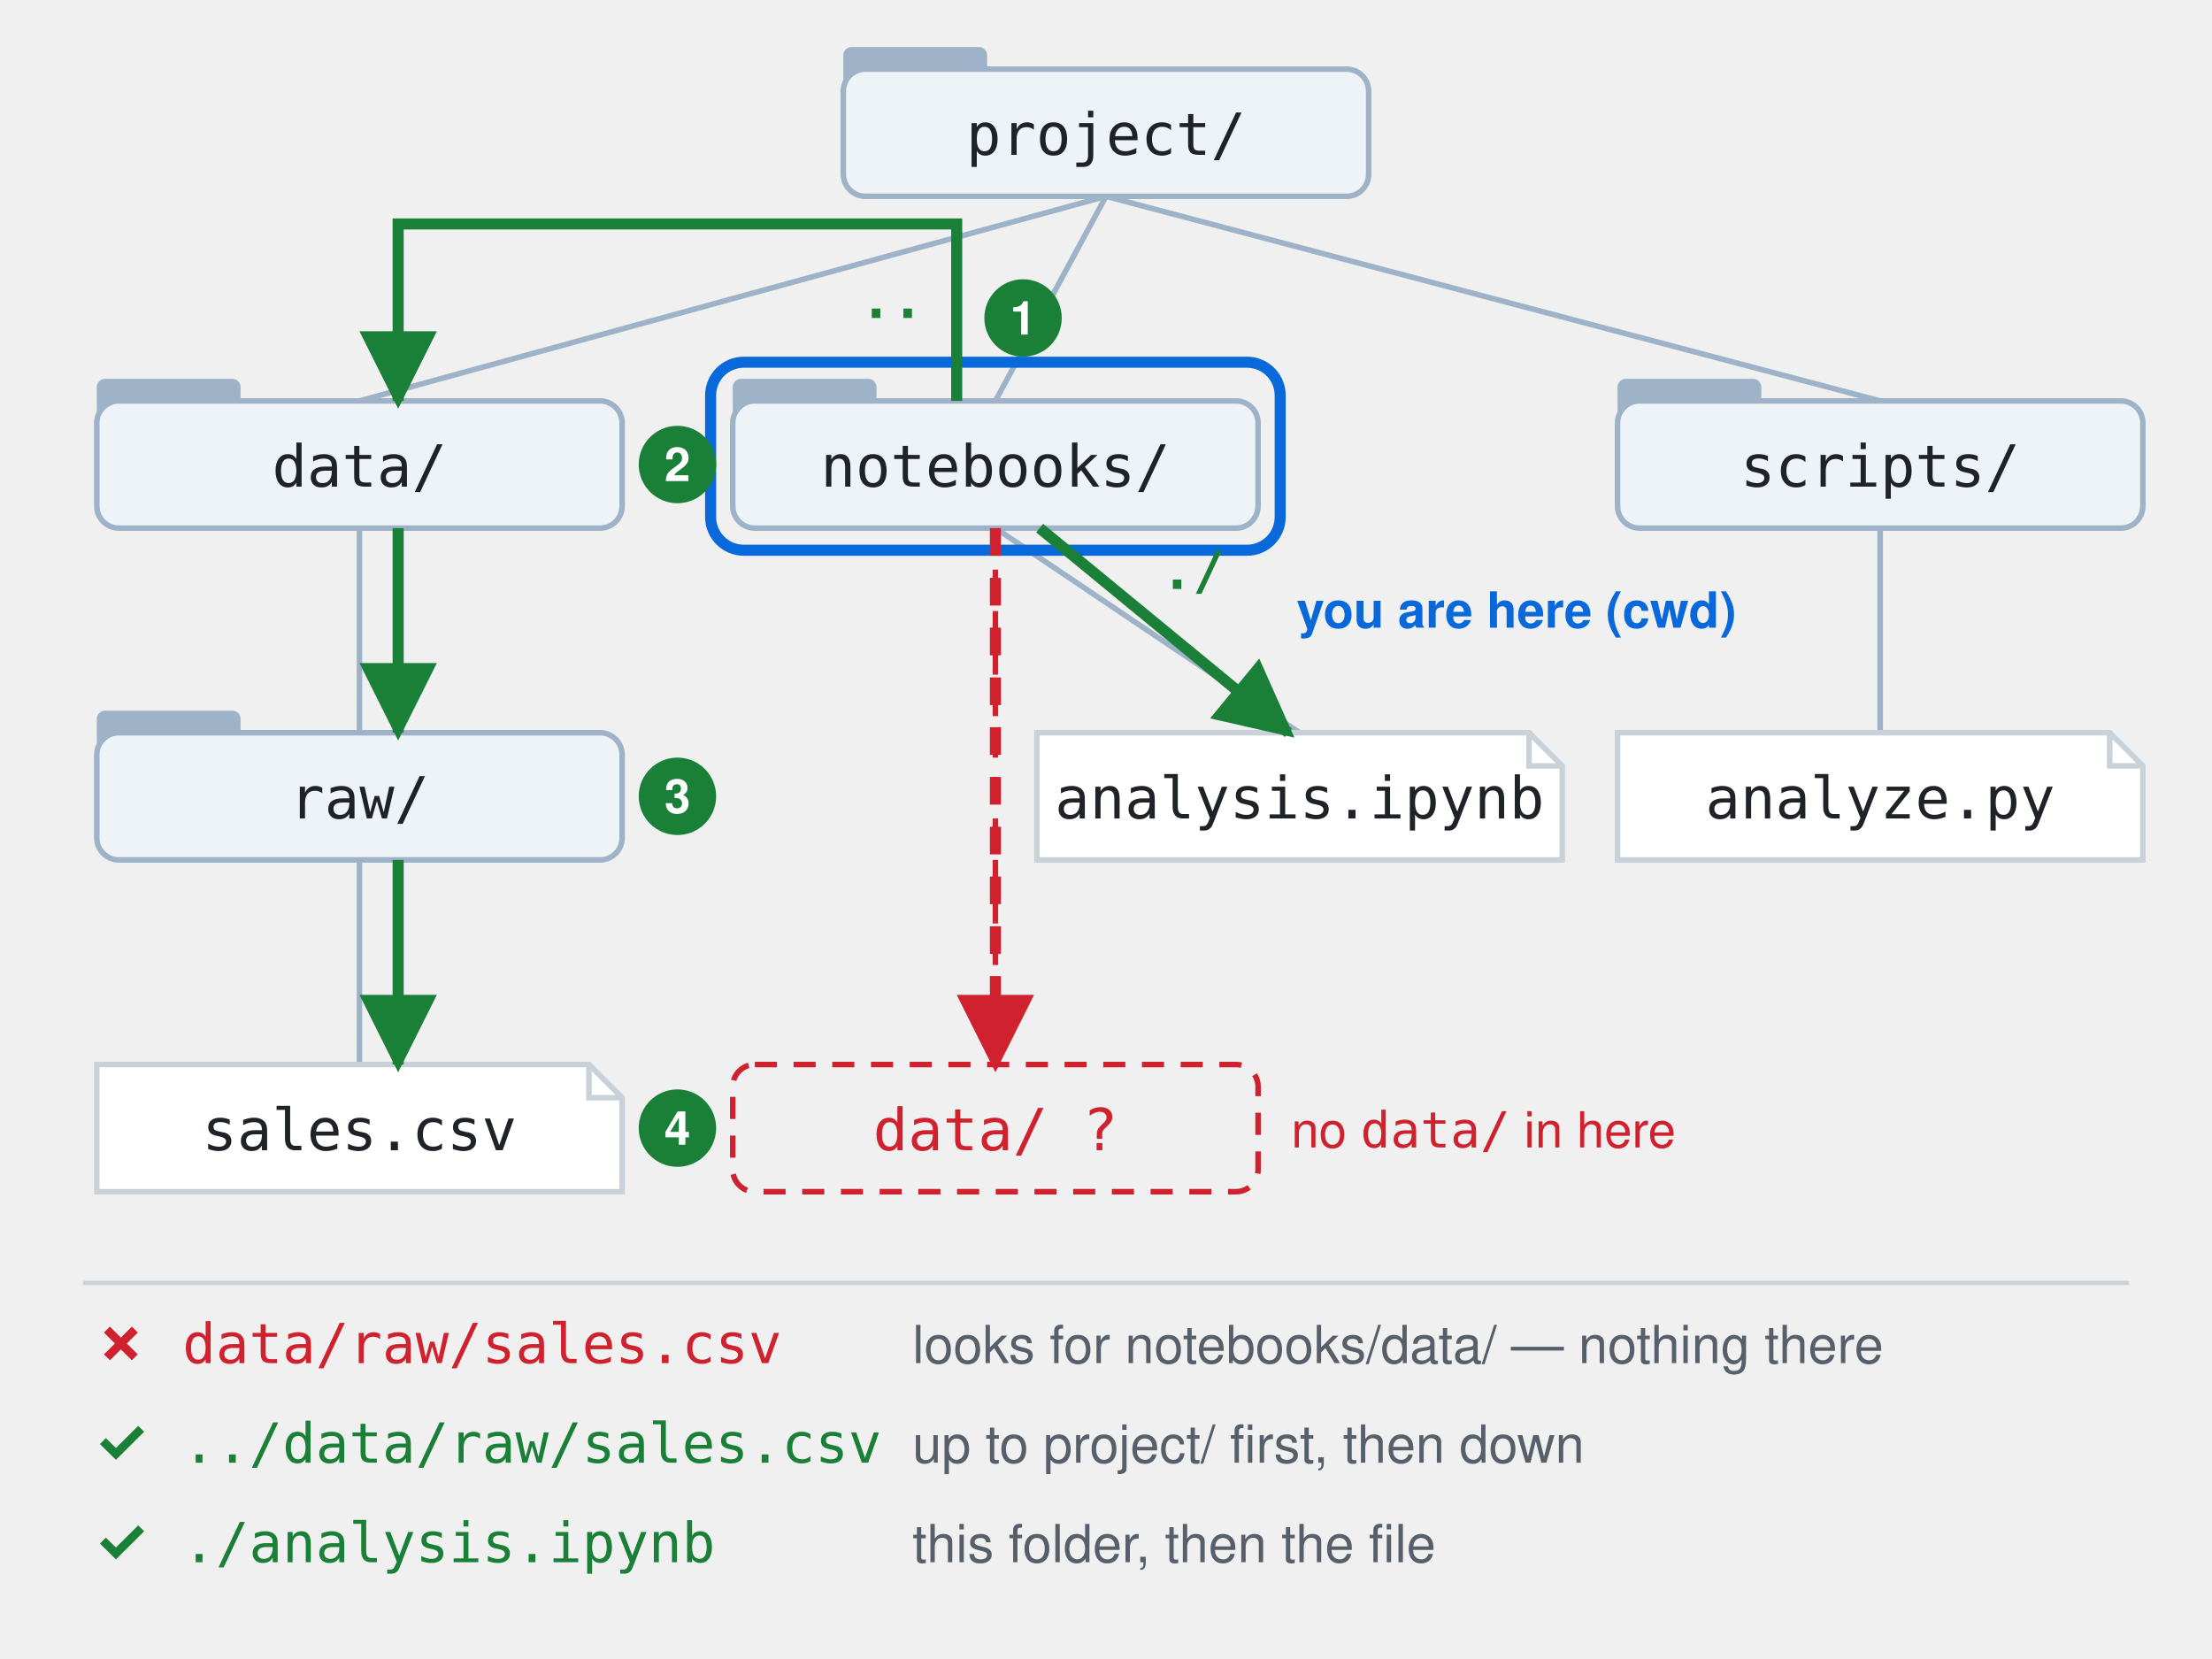
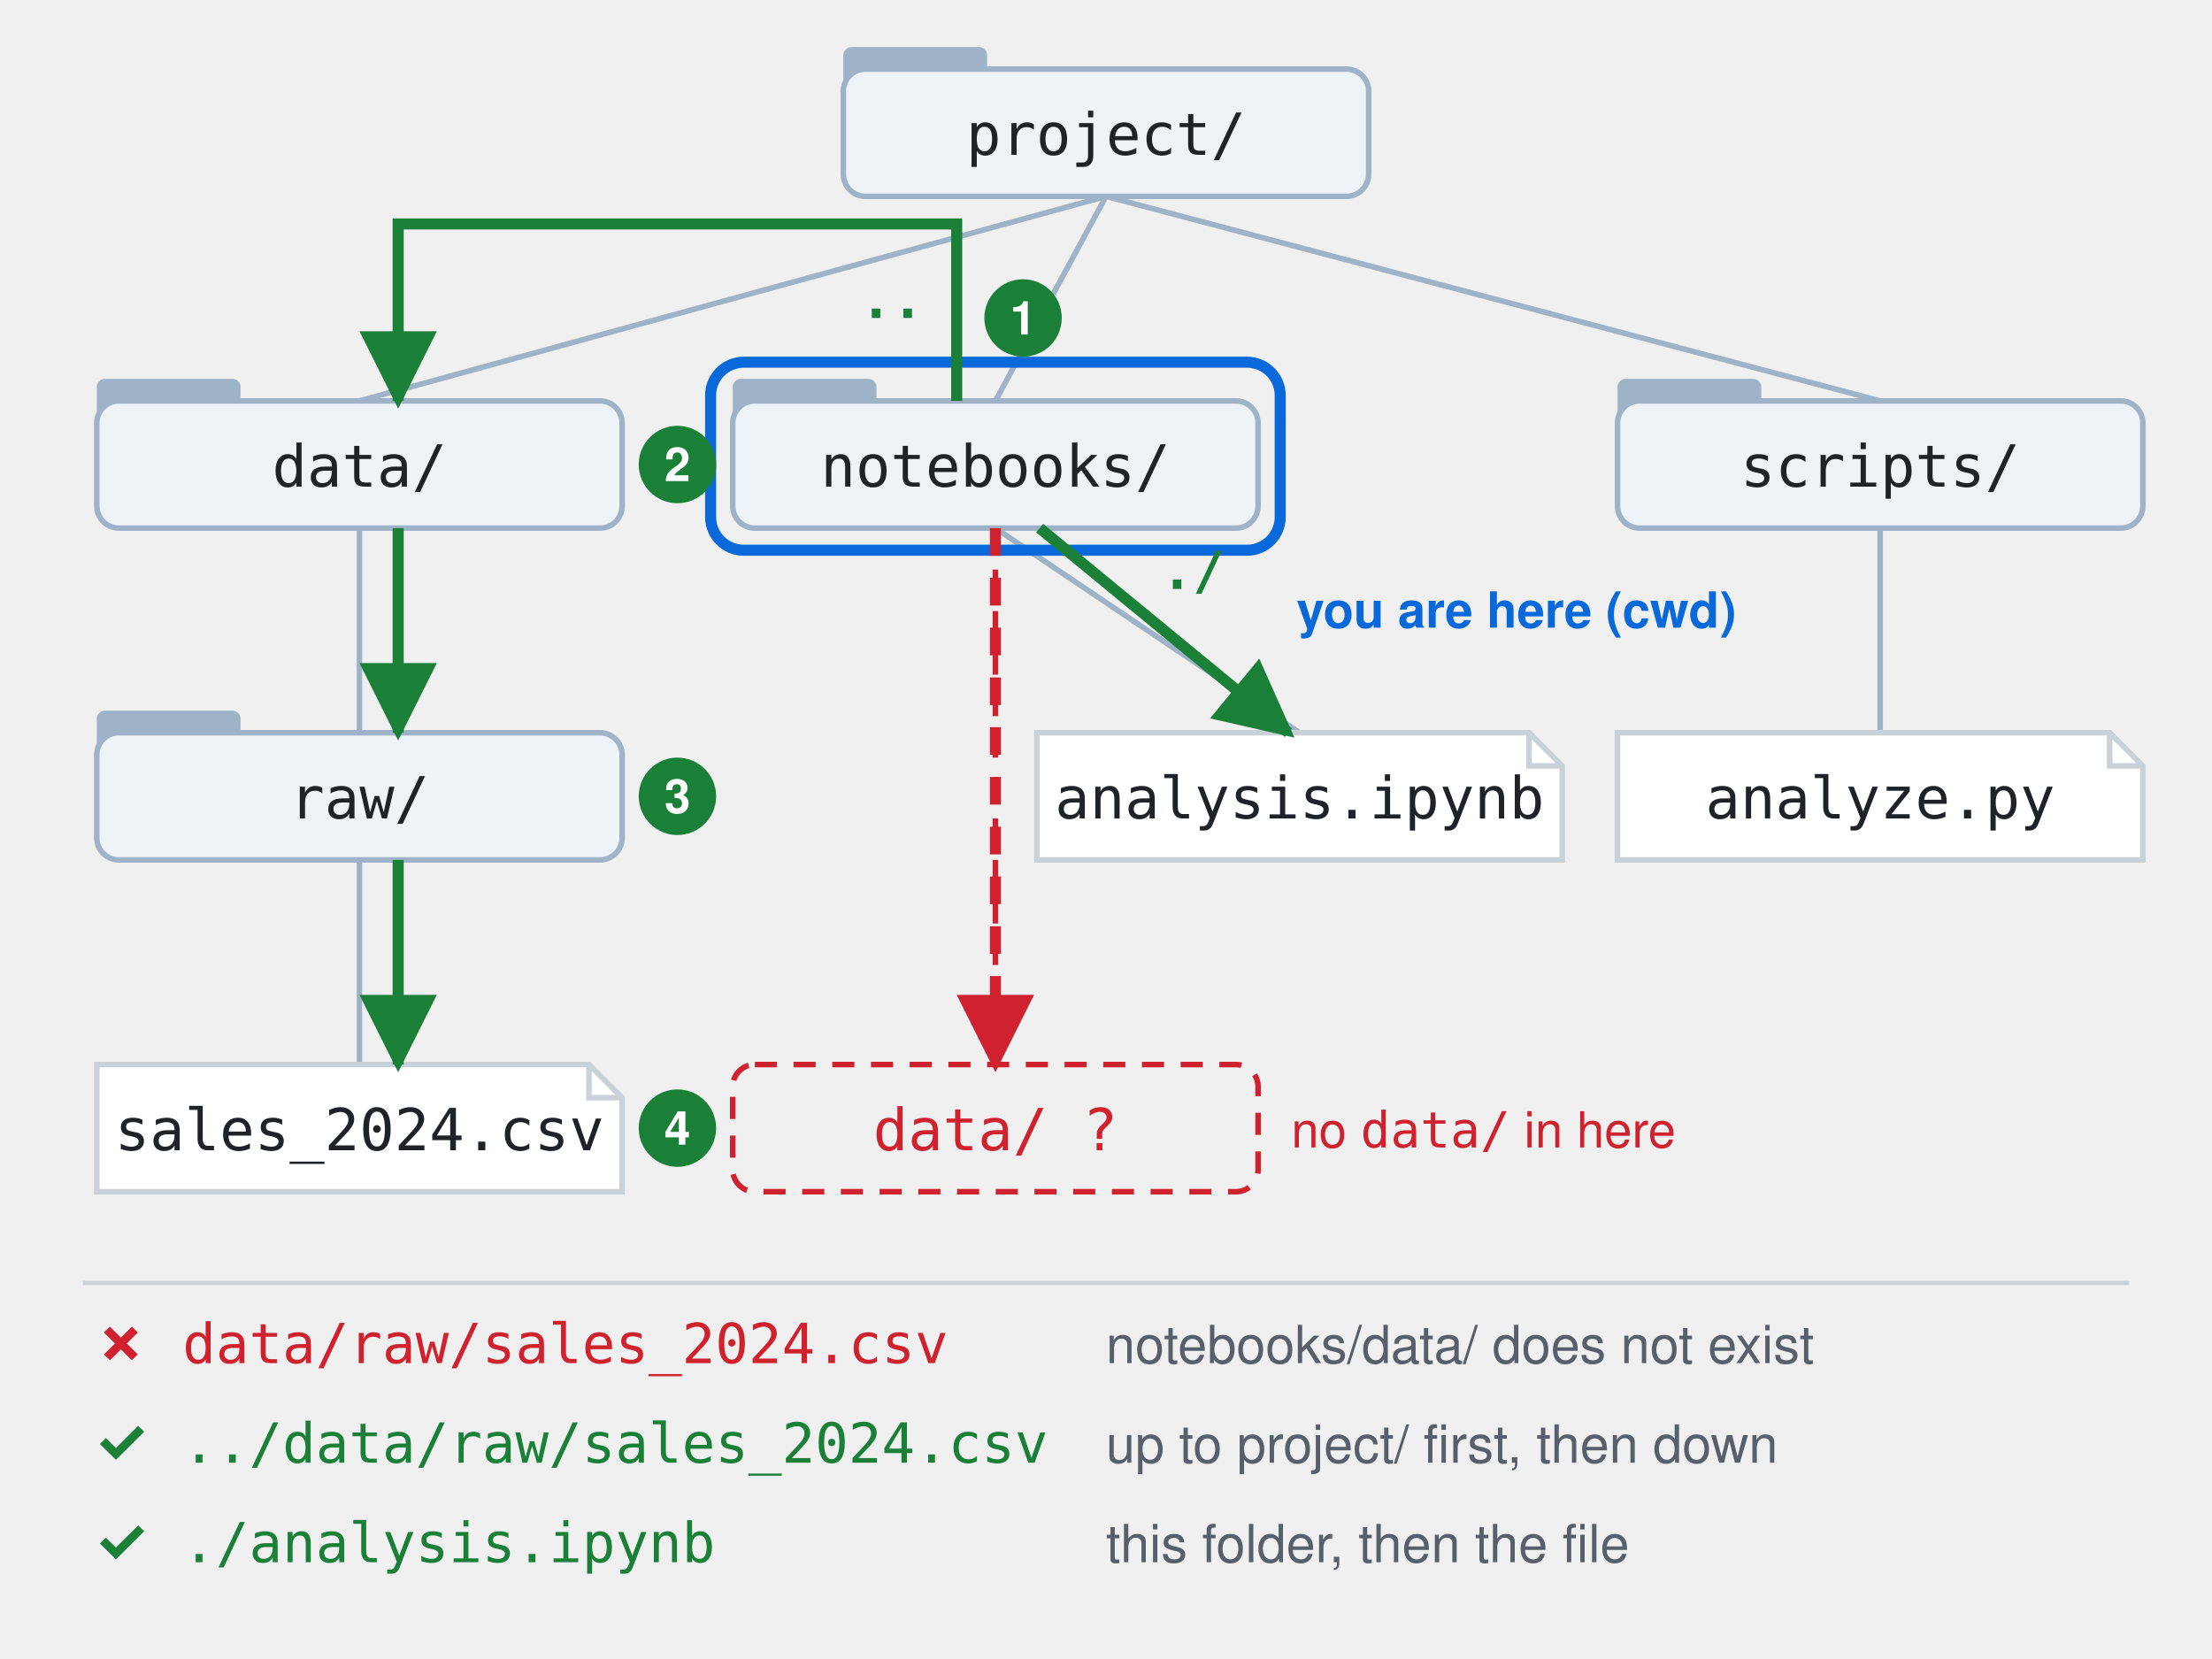
<svg xmlns="http://www.w3.org/2000/svg" width="800" height="600" viewBox="0 0 800 600" font-family="-apple-system, BlinkMacSystemFont, 'Segoe UI', Helvetica, Arial, sans-serif" font-size="20" fill="#1f2328">
  <defs>
    <marker id="ah-green" viewBox="0 0 10 10" refX="9" refY="5" markerWidth="7" markerHeight="7" orient="auto-start-reverse">
      <path d="M0,0 L10,5 L0,10 z" fill="#1a7f37" />
    </marker>
    <marker id="ah-red" viewBox="0 0 10 10" refX="9" refY="5" markerWidth="7" markerHeight="7" orient="auto-start-reverse">
      <path d="M0,0 L10,5 L0,10 z" fill="#cf222e" />
    </marker>
    <marker id="ah-blue" viewBox="0 0 10 10" refX="9" refY="5" markerWidth="7" markerHeight="7" orient="auto-start-reverse">
      <path d="M0,0 L10,5 L0,10 z" fill="#0969da" />
    </marker>
    <marker id="ah-ink" viewBox="0 0 10 10" refX="9" refY="5" markerWidth="6" markerHeight="6" orient="auto-start-reverse">
      <path d="M0,0 L10,5 L0,10 z" fill="#57606a" />
    </marker>
  </defs>
  <line x1="400" y1="71" x2="130" y2="145" stroke="#9fb3c8" stroke-width="2" />
  <line x1="400" y1="71" x2="360" y2="145" stroke="#9fb3c8" stroke-width="2" />
  <line x1="400" y1="71" x2="680" y2="145" stroke="#9fb3c8" stroke-width="2" />
  <line x1="130" y1="191" x2="130" y2="265" stroke="#9fb3c8" stroke-width="2" />
  <line x1="360" y1="191" x2="470" y2="265" stroke="#9fb3c8" stroke-width="2" />
  <line x1="680" y1="191" x2="680" y2="265" stroke="#9fb3c8" stroke-width="2" />
  <line x1="130" y1="311" x2="130" y2="385" stroke="#9fb3c8" stroke-width="2" />
  <line x1="360" y1="191" x2="360" y2="385" stroke="#cf222e" stroke-width="2" stroke-dasharray="8 7" />
  <rect x="305" y="17" width="52" height="14" rx="3" fill="#9fb3c8" />
  <rect x="305" y="25" width="190" height="46" rx="8" fill="#eef3f8" stroke="#9fb3c8" stroke-width="2" />
  <text x="400" y="56" text-anchor="middle" font-family="'SF Mono', Menlo, Consolas, 'DejaVu Sans Mono', monospace" font-size="21">project/</text>
  <rect x="35" y="137" width="52" height="14" rx="3" fill="#9fb3c8" />
  <rect x="35" y="145" width="190" height="46" rx="8" fill="#eef3f8" stroke="#9fb3c8" stroke-width="2" />
  <text x="130" y="176" text-anchor="middle" font-family="'SF Mono', Menlo, Consolas, 'DejaVu Sans Mono', monospace" font-size="21">data/</text>
  <rect x="265" y="137" width="52" height="14" rx="3" fill="#9fb3c8" />
  <rect x="265" y="145" width="190" height="46" rx="8" fill="#eef3f8" stroke="#9fb3c8" stroke-width="2" />
  <text x="360" y="176" text-anchor="middle" font-family="'SF Mono', Menlo, Consolas, 'DejaVu Sans Mono', monospace" font-size="21">notebooks/</text>
  <rect x="585" y="137" width="52" height="14" rx="3" fill="#9fb3c8" />
  <rect x="585" y="145" width="190" height="46" rx="8" fill="#eef3f8" stroke="#9fb3c8" stroke-width="2" />
  <text x="680" y="176" text-anchor="middle" font-family="'SF Mono', Menlo, Consolas, 'DejaVu Sans Mono', monospace" font-size="21">scripts/</text>
  <rect x="35" y="257" width="52" height="14" rx="3" fill="#9fb3c8" />
  <rect x="35" y="265" width="190" height="46" rx="8" fill="#eef3f8" stroke="#9fb3c8" stroke-width="2" />
  <text x="130" y="296" text-anchor="middle" font-family="'SF Mono', Menlo, Consolas, 'DejaVu Sans Mono', monospace" font-size="21">raw/</text>
  <path d="M375,265 h178 l12,12 v34 h-190 z" fill="#fff" stroke="#c9d1d9" stroke-width="2" />
  <path d="M553,265 v12 h12" fill="none" stroke="#c9d1d9" stroke-width="2" />
  <text x="470" y="296" text-anchor="middle" font-family="'SF Mono', Menlo, Consolas, 'DejaVu Sans Mono', monospace" font-size="21">analysis.ipynb</text>
  <path d="M585,265 h178 l12,12 v34 h-190 z" fill="#fff" stroke="#c9d1d9" stroke-width="2" />
  <path d="M763,265 v12 h12" fill="none" stroke="#c9d1d9" stroke-width="2" />
  <text x="680" y="296" text-anchor="middle" font-family="'SF Mono', Menlo, Consolas, 'DejaVu Sans Mono', monospace" font-size="21">analyze.py</text>
  <path d="M35,385 h178 l12,12 v34 h-190 z" fill="#fff" stroke="#c9d1d9" stroke-width="2" />
  <path d="M213,385 v12 h12" fill="none" stroke="#c9d1d9" stroke-width="2" />
-   <text x="130" y="416" text-anchor="middle" font-family="'SF Mono', Menlo, Consolas, 'DejaVu Sans Mono', monospace" font-size="21">sales.csv</text>
+   <text x="130" y="416" text-anchor="middle" font-family="'SF Mono', Menlo, Consolas, 'DejaVu Sans Mono', monospace" font-size="21">sales_2024.csv</text>
  <rect x="257" y="131" width="206" height="68" rx="12" fill="none" stroke="#0969da" stroke-width="4" />
  <text x="469" y="227" font-size="18" font-weight="700" fill="#0969da">you are here (cwd)</text>
  <polyline points="346,145 346,81 144,81 144,145" fill="none" stroke="#1a7f37" stroke-width="4" marker-end="url(#ah-green)" />
  <text x="334" y="115" text-anchor="end" font-family="'SF Mono', Menlo, Consolas, 'DejaVu Sans Mono', monospace" font-size="19" font-weight="700" fill="#1a7f37">..</text>
  <circle cx="370" cy="115" r="14" fill="#1a7f37" />
  <text x="370" y="121" text-anchor="middle" font-size="17" font-weight="700" fill="#fff">1</text>
  <circle cx="245" cy="168" r="14" fill="#1a7f37" />
  <text x="245" y="174" text-anchor="middle" font-size="17" font-weight="700" fill="#fff">2</text>
  <line x1="144" y1="191" x2="144" y2="265" stroke="#1a7f37" stroke-width="4" marker-end="url(#ah-green)" />
  <circle cx="245" cy="288" r="14" fill="#1a7f37" />
  <text x="245" y="294" text-anchor="middle" font-size="17" font-weight="700" fill="#fff">3</text>
  <line x1="144" y1="311" x2="144" y2="385" stroke="#1a7f37" stroke-width="4" marker-end="url(#ah-green)" />
  <circle cx="245" cy="408" r="14" fill="#1a7f37" />
  <text x="245" y="414" text-anchor="middle" font-size="17" font-weight="700" fill="#fff">4</text>
  <line x1="376" y1="191" x2="466" y2="265" stroke="#1a7f37" stroke-width="4" marker-end="url(#ah-green)" />
  <text x="420" y="213" font-family="'SF Mono', Menlo, Consolas, 'DejaVu Sans Mono', monospace" font-size="19" font-weight="700" fill="#1a7f37">./</text>
  <line x1="360" y1="191" x2="360" y2="385" stroke="#cf222e" stroke-width="4" stroke-dasharray="10 8" marker-end="url(#ah-red)" />
  <rect x="265" y="385" width="190" height="46" rx="8" fill="none" stroke="#cf222e" stroke-width="2" stroke-dasharray="8 6" />
  <text x="360" y="416" text-anchor="middle" font-family="'SF Mono', Menlo, Consolas, 'DejaVu Sans Mono', monospace" font-size="21" fill="#cf222e">data/ ?</text>
  <text x="467" y="415" font-size="18" fill="#cf222e">no <tspan font-family="'SF Mono', Menlo, Consolas, 'DejaVu Sans Mono', monospace">data/</tspan> in here</text>
  <line x1="30" y1="464" x2="770" y2="464" stroke="#c9d1d9" stroke-width="1.5" />
  <text x="34" y="493" font-size="22" font-weight="700" fill="#cf222e">✗</text>
-   <text x="66" y="493" font-family="'SF Mono', Menlo, Consolas, 'DejaVu Sans Mono', monospace" font-size="20" fill="#cf222e">data/raw/sales.csv</text>
-   <text x="330" y="493" font-size="19" fill="#57606a">looks for notebooks/data/ — nothing there</text>
+   <text x="66" y="493" font-family="'SF Mono', Menlo, Consolas, 'DejaVu Sans Mono', monospace" font-size="20" fill="#cf222e">data/raw/sales_2024.csv</text>
+   <text x="400" y="493" font-size="19" fill="#57606a">notebooks/data/ does not exist</text>
  <text x="34" y="529" font-size="22" font-weight="700" fill="#1a7f37">✓</text>
-   <text x="66" y="529" font-family="'SF Mono', Menlo, Consolas, 'DejaVu Sans Mono', monospace" font-size="20" fill="#1a7f37">../data/raw/sales.csv</text>
-   <text x="330" y="529" font-size="19" fill="#57606a">up to project/ first, then down</text>
+   <text x="66" y="529" font-family="'SF Mono', Menlo, Consolas, 'DejaVu Sans Mono', monospace" font-size="20" fill="#1a7f37">../data/raw/sales_2024.csv</text>
+   <text x="400" y="529" font-size="19" fill="#57606a">up to project/ first, then down</text>
  <text x="34" y="565" font-size="22" font-weight="700" fill="#1a7f37">✓</text>
  <text x="66" y="565" font-family="'SF Mono', Menlo, Consolas, 'DejaVu Sans Mono', monospace" font-size="20" fill="#1a7f37">./analysis.ipynb</text>
-   <text x="330" y="565" font-size="19" fill="#57606a">this folder, then the file</text>
+   <text x="400" y="565" font-size="19" fill="#57606a">this folder, then the file</text>
</svg>
